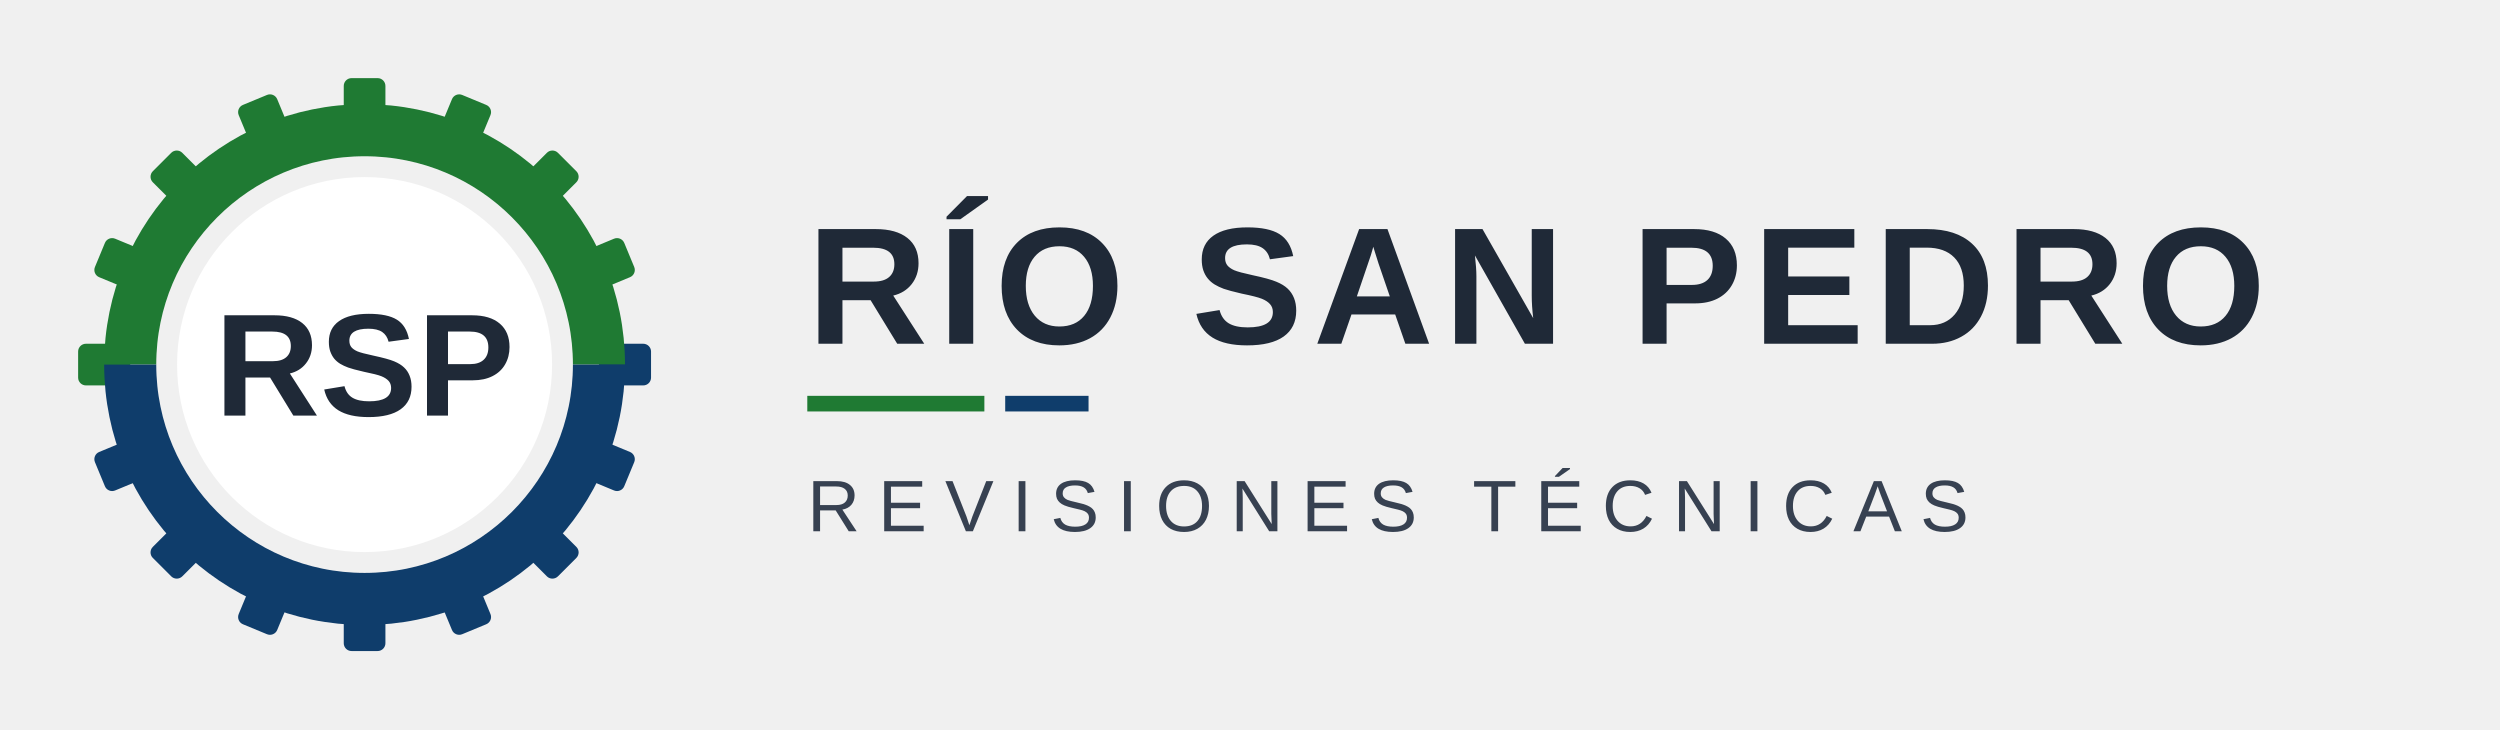
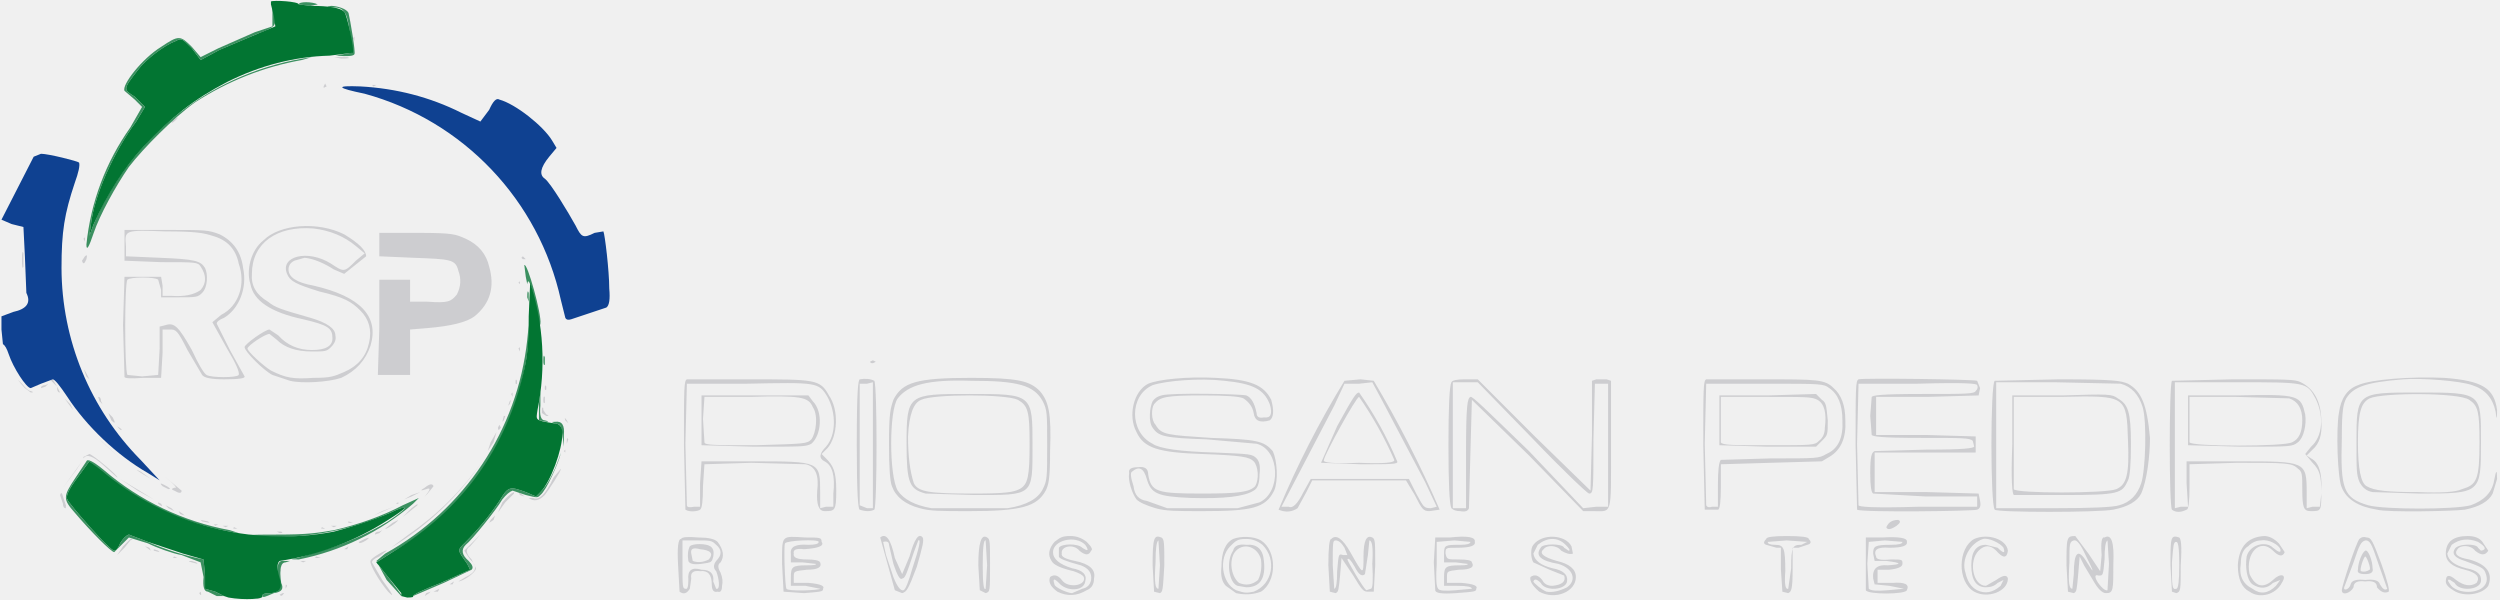
- <svg xmlns="http://www.w3.org/2000/svg" viewBox="0 0 480 140" width="480" height="140">
-   <g transform="translate(70 70)">
-     <g transform="rotate(-90)">
-       <rect x="-4.0" y="-55" width="8" height="10" rx="1.5" fill="#1F7A33" />
-     </g>
-     <g transform="rotate(-67.5)">
-       <rect x="-4.0" y="-55" width="8" height="10" rx="1.5" fill="#1F7A33" />
-     </g>
-     <g transform="rotate(-45)">
-       <rect x="-4.0" y="-55" width="8" height="10" rx="1.5" fill="#1F7A33" />
-     </g>
-     <g transform="rotate(-22.5)">
-       <rect x="-4.0" y="-55" width="8" height="10" rx="1.5" fill="#1F7A33" />
-     </g>
-     <g transform="rotate(0)">
-       <rect x="-4.0" y="-55" width="8" height="10" rx="1.5" fill="#1F7A33" />
-     </g>
-     <g transform="rotate(22.5)">
-       <rect x="-4.0" y="-55" width="8" height="10" rx="1.5" fill="#1F7A33" />
-     </g>
-     <g transform="rotate(45)">
-       <rect x="-4.0" y="-55" width="8" height="10" rx="1.5" fill="#1F7A33" />
-     </g>
-     <g transform="rotate(67.5)">
-       <rect x="-4.0" y="-55" width="8" height="10" rx="1.5" fill="#1F7A33" />
-     </g>
-     <g transform="rotate(90)">
-       <rect x="-4.0" y="-55" width="8" height="10" rx="1.5" fill="#0F3D6B" />
-     </g>
-     <g transform="rotate(112.5)">
-       <rect x="-4.0" y="-55" width="8" height="10" rx="1.5" fill="#0F3D6B" />
-     </g>
-     <g transform="rotate(135)">
-       <rect x="-4.0" y="-55" width="8" height="10" rx="1.5" fill="#0F3D6B" />
-     </g>
-     <g transform="rotate(157.5)">
-       <rect x="-4.0" y="-55" width="8" height="10" rx="1.5" fill="#0F3D6B" />
-     </g>
-     <g transform="rotate(180)">
-       <rect x="-4.0" y="-55" width="8" height="10" rx="1.5" fill="#0F3D6B" />
-     </g>
-     <g transform="rotate(202.5)">
-       <rect x="-4.0" y="-55" width="8" height="10" rx="1.5" fill="#0F3D6B" />
-     </g>
-     <g transform="rotate(225)">
-       <rect x="-4.0" y="-55" width="8" height="10" rx="1.5" fill="#0F3D6B" />
-     </g>
-     <g transform="rotate(247.5)">
-       <rect x="-4.0" y="-55" width="8" height="10" rx="1.5" fill="#0F3D6B" />
-     </g>
-     <path d="M -45 0 A 45 45 0 0 1 45 0" fill="none" stroke="#1F7A33" stroke-width="10" />
-     <path d="M 45 0 A 45 45 0 0 1 -45 0" fill="none" stroke="#0F3D6B" stroke-width="10" />
-     <circle r="36" fill="#FFFFFF" />
-     <text text-anchor="middle" y="9.8" font-family="Arial, Helvetica, sans-serif" font-weight="700" font-size="28" fill="#1F2937">RSP</text>
-   </g>
-   <g transform="translate(155 70)">
-     <text y="-4" font-family="Arial, Helvetica, sans-serif" font-weight="700" font-size="32" fill="#1F2937" letter-spacing="2">RÍO SAN PEDRO</text>
-     <rect x="0" y="6" width="34" height="3" fill="#1F7A33" />
-     <rect x="38" y="6" width="16" height="3" fill="#0F3D6B" />
-     <text y="32" font-family="Arial, Helvetica, sans-serif" font-weight="500" font-size="14" fill="#374151" letter-spacing="3.5">REVISIONES TÉCNICAS</text>
+ <svg xmlns="http://www.w3.org/2000/svg" width="1707" height="409" viewBox="0 0 1707 409">
+   <g style="display:inline">
+     <path d="m176 408 2 1h-1q-3 0-1-1m15-2 2-1h1q-2 3-3 1m100-1 3-1-1 1-3 2zm-154-1-1-2zq1 4-1 1m129-1c-6-7-13-19-12-21 0-2 11-8 11-7l-5 4q-5 2-5 4l7 12q11 15 4 8m457 0q-7-5-5-10 4-3 8 2c4 6 17 4 15-2q-1-2-7-4-13-3-15-7-4-6 2-13c4-3 5-4 11-4q6 0 11 4 5 5 3 6-2 5-8 0c-4-5-13-3-12 2q-1 3 9 5 15 3 13 12 0 6-5 8-10 6-20 1m17-2q5-1 6-6 1-7-7-10-15-4-15-6v-6c2-3 13-3 16 0q6 4 2-2c-7-7-22-3-22 5q0 7 13 11 11 2 9 9c-1 7-13 7-18 1q-5-5-3 1c0 2 9 6 12 6zm105 3-7-5q-4-4-3-13 0-15 8-19c5-2 14-2 19 1 11 7 11 28 0 35q-8 3-17 1m12-1c13-5 16-22 6-32q-5-4-11-4c-6 0-7 1-11 5-8 8-6 25 4 30 6 2 7 2 12 1m-11-4c-6-2-8-17-3-24q1-5 9-4 11-1 12 11 2 18-12 18zm14-4q3-6 2-14c-2-8-11-12-17-6-5 5-4 17 2 22q7 3 13-2m192 8q-7-6-6-10 4-3 8 2 2 4 7 4 10-1 8-7l-10-4-11-5c-2-3-2-10 0-12 6-8 22-7 26 1l1 5q-3 1-8-2c-3-4-10-4-12-1q-5 4 9 8 13 3 13 11c0 10-14 16-25 10m19-3c7-5 4-13-6-16q-18-3-12-11c1-3 15-3 16 0l3 2q2 0-2-4t-9-4-10 4l-3 6q1 7 13 10 11 2 10 9c-1 6-15 7-18 1q-4-4-5-1c0 1 6 6 9 7q6 1 14-3m278 3c-12-7-11-30 0-36 9-4 22 0 23 8q-1 8-8 0-6-6-12 0c-7 7-4 24 5 24l7-4q7-5 8-1c0 9-14 14-23 9m18-4 2-4-4 2q-3 3-8 3-10 0-10-15 0-14 10-14l8 2q6 6 4 0c-2-3-10-7-14-6-9 3-15 14-12 23q2 9 8 12 8 4 16-3m170 4q-8-4-8-18 1-19 18-20 5 0 10 5l4 6q-2 5-8-1c-9-9-19 2-16 16q6 13 16 4c5-5 10-4 6 2-4 8-15 11-22 6m18-4 3-4-5 2q-6 6-14 1c-4-3-5-12-4-19 2-8 13-11 18-6q6 5 5 1c-1-3-8-7-13-6q-5 0-9 4-5 3-5 12-2 12 8 17 8 6 16-2m121 3q-5-3-5-6 0-7 7-1 8 6 14 2 4-6-8-9-13-3-13-11 0-12 15-12 7 0 10 4l4 6q-3 5-9 0c-3-4-10-4-12-1q-4 5 8 7 18 5 13 18c-4 6-17 8-24 3m19-1q6-4 3-11c-1-3-3-4-14-8q-10-3-7-8c2-4 15-4 16-1l2 2q6-1-2-6-10-4-18 2l-3 6q1 7 13 10 11 2 10 9c-1 6-15 7-18 1l-3-2q-3-1 0 3c3 5 14 7 21 3m-1398 2 4-2-1 2zm168 0-1-18q-1-18 2-18 1-2 12-1 10 0 13 3 6 8 2 14-3 2 0 7 2 5 1 9 0 5-3 4-4 1-4-5 0-10-8-9-7-1-6 5l-1 7q-3 5-7 2m6-8q-1-10 9-7 9 0 8 8l2 5c3 1 2-7 0-12q-3-3 0-7 6-6 0-11c-3-3-4-3-13-3h-10v17c0 14 0 16 2 16q2 1 2-6m0-13q-1-6 1-10c2-2 11-2 14 0q3 2 2 7c-1 4-1 4-8 5q-8 1-9-2m14-1q5-6-6-7-7-2-6 3l1 5q5 2 11-1m51 22-1-19c0-20-1-19 16-18 10 0 11 0 11 3q3 4-12 5-8-1-7 3-1 4 9 4 8 0 9 2 2 5-9 5c-9 1-9 1-9 5v4h10q12 1 10 4c0 2-1 2-13 3zm25-2-10-2h-10v-6c0-7 1-8 11-8q7 0 6-1l-9-1h-8v-6q-1-7 12-6 7 0 7-2c0-2-22-1-23 1s0 30 1 31c1 2 23 1 23 0m51 1-10-36q6-5 10 14l5 11 5-12q5-18 9-13c1 2 0 6-4 20-6 16-7 17-10 18zm12-15q7-21 4-19l-3 8c-5 15-6 18-8 18q-2 2-6-10l-3-13q0-3-4-2l2 9 5 15q4 10 7 9 2-1 6-15m46 15-1-17q0-23 6-19c2 1 2 3 2 19 0 18 0 18-3 19zm5-17-1-17q-2-1-2 17t2 16zm114 18-1-18c0-19 1-21 6-19 2 1 2 4 2 19-1 17-1 18-3 19zm4-18-1-17q-2 1-2 15c-1 15 0 18 2 18zm116 18-1-18q0-18 2-18 5-5 13 9c9 16 9 16 9 3q0-16 6-13c2 1 2 3 2 19l-1 18h-4c-3 0-4-1-10-11l-8-12-1 12c-1 10-1 11-3 12zm29-19q1-16-2-16l-1 10-2 13q-3 3-7-5-4-7-5-5c0 1 11 20 13 21l3-1q2 0 1-17m-24 5c1-12 1-12 4-11h3l-2-5q-3-5-6-5c-2 0-2 1-2 17l1 16q2 0 2-12m67 13-1-19 1-17h10q18-2 17 3 1 4-12 4c-8 0-8 0-8 4 1 4 1 4 9 4q9 0 9 2 3 5-9 5c-8 1-8 1-8 5v4h10q12 1 10 4c0 2-1 2-14 3q-14 1-14-2m25-1q0-2-10-2h-9v-6c0-7 1-8 11-8q6 0 5-1l-8-1h-8v-6c0-6 1-6 11-6q7 0 7-2l-11-1-12 1v15q-1 15 1 17 1 2 12 1zm212 2-1-15v-15h-3l-7-2q-3-1 0-4 0-2 14-2 15 0 15 2 3 3-1 4l-6 2h-4v15c0 14-1 15-3 16zm6-16c0-15 1-16 7-16l4-2-14-1-13 1q0 2 5 2c6 0 7 2 7 18q-1 13 2 12zm51 15v-36h11q18-1 17 3 1 4-12 4-12-1-9 6 0 3 10 2c8 0 8 0 8 3q0 3-9 4h-8v9h10q13-1 10 5c-1 3-27 3-28 0m26-1-10-2-10-1-1-4q-1-10 10-9 15-1-1-3h-8l-1-5c0-5 1-6 12-6q8 0 8-2l-12-1-11 1-1 15 1 17q2 2 13 1zm112 2-1-18c0-19 0-20 6-20l9 12 8 12 1-11q-1-13 2-12 7-4 6 18c0 18 0 20-5 20q-4 0-9-9l-6-10-3-6-1 12c-1 11-1 12-3 13zm28-19-1-16q-2 1-2 13c-1 11-1 11-4 11q-3-1-2 2c1 3 6 9 8 8zm-24 7q0-23 9-8 8 13-1-5-5-11-8-10c-3 1-3 2-3 15-1 15 0 18 2 18zm67 12-1-18c0-19 0-21 6-19 1 1 2 4 1 19 0 17 0 18-3 19zm5-18c0-14-1-16-2-16-2 0-2 2-3 14 0 16 0 19 3 18q2 0 2-16m111 17c0-3 10-33 12-35q2-2 5-1c3 0 4 2 10 18q6 17 5 19-4 2-8-3 0-5-8-4-8-1-8 4c-2 4-8 6-8 2m6-4q1-4 10-3 9-1 10 3 3 5 5 3l-6-17c-5-15-6-16-9-16-3 1-4 3-8 15l-6 16c-2 4 3 3 4-1m5-10c0-5 3-12 5-13s5 7 5 12q1 4-5 4t-5-3m8 0c1-1-2-9-3-9s-4 9-3 10q3 1 6-1M195 401q0-3 1-1l-1 2zm112-2 3-2-1 2zm11-5q11-5 3-12l-4-6 9-9 2-2-7 8q-5 3 1 9l3 6c0 3-9 9-12 9zm-126-5 3-3q2-1 0 0zq-1 3-1 0m-60-5q-4-1 0-1l3 1 1 1zm74-1h4l-2 1zm-86-3 2 1h-1q-3 0-1-1m97 0 3 1h-2q-3 0-1-1m-43-2 2-2zq-3 0 0-1M60 364l-13-15zm20 15 4-6 5-5q3 0 0 1l-4 5zq-1 1 0 0m25-3v-1l3 1 1 1zm130-1 3-2-1 2zm-136-2 3 1 1 2zm168 1 12-9a198 198 0 0 0 51-51 200 200 0 0 1-63 60m-22-4 4-2q5-2 1 1-5 3-5 1m11-5q0-2 3-2l2-1-2 2zm-67-2h3q2 1-1 1zm-21-1h5zm41 0h5zm-49-2 2 1h-1q-3 0-1-1m60 0 2 1h-1q-3 0-1-1m43 1 5-4 4-2c-1 2-9 7-9 6m1025-1q2-5 8-5 3 1-1 4-6 4-7 1m-1136-1h4l-2 1zm74 0h4l-2 1zm-80-1h3l-2 1zm87 0h3zm-95-2-1-1 5 1 1 1zm100 0 3 1h-2q-2 0-1-1m97-1 3-3-1 3-3 2zm-60-2 6-6q5-4 4-2zm-152-2-1-2 3 2 1 1zm138-2 8-3-14 6zm82-6q5-6 8-7v1l-6 6-5 7zm-228 4-2-2 4 2 2 2zm353 1-1-44c0-39 0-44 2-45h42c46 0 49 0 55 11 7 10 6 28-1 36l-4 4 3 3c5 5 7 9 7 22 0 14-1 14-8 14q-6 0-5-14 2-16-8-18l-37-1-32 1-1 15q0 15-2 16c-1 1-7 2-10 0m10-18 1-15h35c46 0 46 0 46 21v11l4-1h5v-9q2-18-6-22-6-3 1-10c7-8 7-23 1-34-6-10-7-10-55-9h-41l-1 41 1 42q0 2 5 1h4zm1-26v-34h73l3 4c7 7 6 23-1 29-4 2-5 2-39 2zm75-4c3-4 5-16 1-22-3-7-8-8-43-7h-31l-1 15 1 16c0 2 7 2 35 2 34-1 35-1 38-4m33 48c-1 0-2-10-2-44 0-39 1-44 2-45q6-1 10 1c2 3 2 85 0 88q-4 2-10 0m9-44v-43l-4 1h-5v83l5 2h4zm32 43q-15-4-19-15-2-5-2-29c0-21 1-24 3-30 6-12 16-15 53-15 32 0 40 2 47 9 6 7 8 15 7 41 0 19-1 23-3 27-6 11-17 14-52 14-20 0-27 0-34-2m60 0q19-3 24-13c3-6 3-8 3-30s0-24-3-30c-6-11-17-14-49-14-30-1-43 3-50 12-6 8-6 53 0 63q6 9 23 12zm-56-10c-11-3-13-7-13-34 0-34 1-34 43-34 43 0 43 0 43 35s1 34-40 34zm64-3c6-3 7-9 7-31s-1-26-8-30c-8-4-58-4-66 0q-8 3-9 25 0 20 4 32c3 6 11 7 41 7 22 0 27-1 31-3m93 13q-10-3-13-6c-3-4-6-13-5-18q-1-4 6-4 7-1 7 5c2 12 6 13 37 13 25 0 32-1 36-5 3-5 2-14-1-17s-8-4-35-5c-30-1-40-4-45-15-6-11-2-28 8-33 7-3 27-5 46-4 24 1 33 5 38 15q3 11-1 14-10 3-11-5-1-6-7-10-4-2-28-2c-25 0-29 1-33 6-2 3-2 11 1 14 4 7 8 7 38 9 31 1 36 2 42 9 3 6 4 20 1 27-6 12-15 14-49 14-18 0-25 0-32-2m56 0 15-4c15-7 14-36-2-40l-34-3c-29-1-33-2-37-8-3-4-2-14 0-18q2-3 6-4c6-2 54-1 58 0q5 2 7 12 0 4 5 3 7 1 4-9c-4-10-11-14-31-16-17-2-40 0-49 3-16 7-16 32 0 40q7 5 43 6c24 1 25 1 28 4q3 3 2 11 0 9-4 11-9 6-43 5c-23-1-27-3-30-13q-3-11-10-5-2 1 1 10 1 9 9 10l14 5zm28 1a646 646 0 0 1 45-88l11-1 9 1a765 765 0 0 1 45 88l-7 1c-4 0-5-1-10-11l-6-10h-64l-4 8-6 11q-6 4-13 1m17-12 5-9h67l5 10c5 9 5 10 10 10l4-1-8-17-29-55-7-13-9 1h-10l-7 15-36 69h5q4 2 10-10m12-20 11-25c11-20 13-23 15-23a247 247 0 0 1 26 47c1 2-4 2-25 2zm50-2a256 256 0 0 0-24-43c-2 0-24 40-24 43q-2 3 24 2 25 1 24-2m39 33q-2-4-2-43t2-43q1-2 9-2h9l38 38 39 38 1-38v-37l3-1h7l3 1v44c0 49 1 45-12 45h-7l-37-38-39-38-1 36-1 38q-1 3-6 2-4 0-6-2m10-38c0-33 1-37 3-38 1-1 11 9 40 37l37 39 9-1h8v-84h-9l-1 38c0 35 0 37-3 37-1 0-17-15-39-38l-37-38h-17v86h9zm163 39-1-44c0-39 0-44 2-45h38c38 0 43 0 49 6q8 7 8 22 1 18-11 25l-5 3-35 1-34 1v15q0 16-2 16zm9-17q0-15 2-17l34-1c32 0 33 0 38-3q12-5 11-23 0-16-9-22c-4-3-5-3-44-3h-40l-1 41 1 42q1 2 4 1h4zm1-27v-34h33l33-1 4 4c3 2 3 4 4 14 0 10 0 10-4 14l-4 4h-33zm68-3q4-3 4-9 2-15-5-19c-4-2-7-2-35-2h-31v31c1 2 8 2 32 2 31 0 32 0 35-3m26 47-1-44c0-39 0-44 2-45 3-1 79 0 81 1l2 5-1 5-35 1h-35v26h34l34 1v11h-69v27h36l35 1 1 5q1 5-2 6c-1 1-79 2-82 0m82-5v-4h-35l-36-2q-2-1-2-14c0-12 1-14 3-15l35-1c27 0 32-1 33-2l-1-4c-2-2-7-2-35-2-29 0-33-1-34-2l-1-13 1-13c1-1 5-2 35-2 29 0 35 0 36-2q2-2 1-4c0-1-6-2-41-1h-40l-1 41 1 42c0 1 9 2 41 1h40zm12 5c-3-3-3-86 0-88l44-1c38 0 42 1 47 3 9 5 13 14 15 37 0 12-2 29-6 38q-4 8-19 11c-11 2-79 2-81 0m85-3q11-3 15-15c3-9 4-42 1-52q-4-13-15-16l-45-1h-40v86h39q39 0 45-2m-72-7c-1-1-2-9-1-35v-33h34c32-1 34-1 38 2 7 4 9 9 9 31q0 21-2 25c-4 9-6 10-44 10zm70-4c7-3 9-10 8-33-1-31-1-31-46-30h-32v63c1 3 63 3 70 0m38 14c-2-3-2-85 0-88l42-1c37 0 42 0 46 2q14 7 14 27 1 13-6 19l-4 4 3 2q8 4 7 22c0 14 0 14-7 14-5 0-6-2-6-15 0-10 0-12-3-14-4-4-8-4-42-4l-32 1v15q0 16-2 16-6 3-10 0m10-18v-15h36c45 0 46 0 46 21v11l4-1h5l1-9c0-12-1-16-6-21l-5-6 4-5c8-7 9-21 3-33-6-11-6-11-54-11h-42v86l4-1h5zm1-26v-34h34c42-1 43 0 46 13 1 7-1 16-5 19s-4 3-39 3zm71-2q7-3 7-15t-9-15l-36-1h-32v31c1 3 65 3 70 0m58 46q-19-3-24-15c-3-6-4-40-2-51q2-15 13-19c9-4 36-6 59-5 26 2 34 7 36 22q0 10-1 1-3-14-16-18c-8-3-35-5-47-4-25 2-34 5-39 13-2 4-3 8-3 27-1 35 1 41 18 46 11 3 59 3 70 0q14-5 16-17 2-11 2-1l-3 10q-4 8-19 11c-7 1-53 2-60 0M43 344l-2-6q1-3 2 1l2 6v2q-2 0-2-3m65 0v-1l2 1q2 3-2 0m164 0 2-1zq-3 0 0-1m-178-8-12-8 23 14zm182 6 5-3 6-2-6 3zm14-2q6-7 1-5-6 2-1-1 5-4 6-1l-4 5zm71 1h3q6 3 14-14l5-6c0 2-8 14-11 18q-6 6-11 2m-6-2-1-2 3 2 1 1zm1265-2q-6-1-9-7c-2-5-2-8-2-27 0-34 0-34 42-34 44 0 43 0 43 34 0 35 0 35-42 35zm61-2c10-3 12-6 12-32 0-21-1-25-7-29-7-5-59-5-68-1-6 3-8 10-8 30q0 27 6 30c5 3 14 4 35 4q24 1 30-2m-1562 1q-3-1 0-2 4 1-7-8l12 10q0 3-5 0m-76-2 13-18-4 6zm68-1q-3-3 1-1 6 3 3 3zm-13-8q-8-5-2-2l7 5zm-27-6q-11-10-14-5v-1l4-2c2 0 21 16 19 16zm16-1-4-4zl4 4zm-17-15-3-3 16 15zm315 6 1-1v2zm-50-6 4-7-2 7-4 6zm52-1q0-3 1-1l-1 3zm-302-4-3-3zl3 3zm-5-6q-3-3 0 0l3 2q0 2-3-2m260 1 1-2 1 2q-2 3-2 0m46-5q-1-3 1 0l1 2zm-333-2-3-4zl3 4zm23 2-2-5 3 3q3 6-1 2m267 1 1-4h1l-1 3zm35-3h4zm-8-3v-3q1-2 1 1l2 3q3 1 0 1zm-323-6-3-4 4 4 2 4zm300 1 1-3 1-1-1 3zm-279-3-1-3q2 0 2 3l1 2zm303-1q0-3 1-2v4q-1 1-1-2m-22-4 1-1v3zm-284-2q-1-3 0 0l1 2zm-48-2q-8-9-2-3 4 5 6 5 3 1 0 1zm22-1-4-4q-2-1 1-1zl2 4q-2 0-2-3m333 0q0-3 1-1v2q-1 1-1-1m-344 0q0-2 3-2l2-1-2 2zm324-4q0-3 1-1v2q-1 1-1-1m-154-1-12-4c-6-3-19-16-19-19 0-2 14-12 17-12l6 4q9 10 23 10t14-8c0-7-3-9-20-13q-33-7-36-24c-3-9 0-23 9-30 11-11 37-13 55-4q15 9 15 15l-15 12-7-3q-11-7-20-8l-7 2q-4 2-4 6 0 8 17 11 48 11 39 41-5 15-20 22c-9 3-27 4-35 2m37-6q14-6 17-20 3-13-6-22c-6-6-11-9-28-13-16-5-20-7-22-12-5-12 14-17 30-7 9 6 9 6 17-2l6-5-6-5q-12-10-29-12c-25-2-42 10-42 31q-1 12 11 19c5 4 8 5 29 11q17 5 17 12 1 4-3 8c-3 3-4 3-13 3q-16 0-24-8l-5-4c-3 0-15 8-15 10s11 12 16 15c10 5 15 6 29 5 12 0 14-1 21-4m-176 3q-3-8 0-2l2 4zm26 0-1-35 1-33h25l1 6v7h6q13 1 20-4 6-7 0-16c-2-3-3-3-27-3l-25-1v-21h28c28 0 29 0 37 3q14 7 16 23c3 14-3 28-13 34q-5 2-5 4l9 18 10 18q1 2-14 2-13 0-15-3l-10-17c-7-14-8-14-12-14h-5v16l-1 17H98q-14 1-13-1m23-1 1-18v-15l4-1c6-2 9 1 18 17q7 15 10 17c3 2 21 2 22 0q1-3-8-18l-10-18 6-5c12-6 17-21 12-35q-3-15-18-19c-6-2-12-3-32-3-28-1-28-1-27 10v7l23 1c24 1 28 2 31 7 2 4 2 13-2 17-3 3-4 3-16 3h-12v-5l-2-7c-2-2-19-2-21 0s-2 62 0 65l10 1zm151-32v-33h21v15h12c14 1 16 0 20-5q4-8 1-16c-2-8-5-8-31-9l-23-1v-16h26c25 0 26 1 33 4q13 6 16 19 6 21-10 34-8 6-32 8l-12 1v31h-22zm110 22q0-5 1-2v5zm225 1 2-1 2 1q-3 2-4 0m-240-9 1-1v3zm0-45 1-1v2zM15 177q0-7 1-4v9q-1 3-1-5m41 1 2-3q2-2 1 2-2 5-3 1m300-2 1-1 2 2h-2zM57 163l1-1v3zm281-43-3-3zl3 4zM117 83l3-2q3-2 0 1t-3 1m104-24 1-2 1 2-2 1zm33-1h3l-2 1zm-26-19h9q4 1-4 1zm-95-5-3-4zl3 4zm108-8 1-1v3z" style="fill:#cdcdd0" />
+     <path d="m148 407-6-3q-4 0-3-10l-2-10-13-5c-6-1-17-5-23-8l-13-4-5 5-5 5c-2 0-16-14-27-27-8-9-8-11 0-23l8-12q1-3 12 6a183 183 0 0 0 86 41l6 2-6-1a189 189 0 0 1-96-48l-8 11q-9 12-7 15c1 3 29 35 32 35q2 0 4-5 3-5 6-6l13 5a190 190 0 0 0 38 12l1 11v9l7 2 6 3zm31 0q0-2 5-2 10 0 6-11-2-12 4-11h4l-3 1q-5 0-3 14 3 6-5 7c-7 3-7 3-8 2m85-11-7-13 6-5a190 190 0 0 0 97-146l1-10v10a184 184 0 0 1-93 145l-11 7 8 10 9 12v1zm18 11q1-2 19-9l20-9-2-4c-7-10-7-9-1-15q13-13 23-28c6-10 7-10 18-6l7 3 3-3q7-7 13-24l1-3c-1 6-10 26-14 29-2 2-2 2-10 0l-9-3q-3 1-7 6c-4 7-21 28-25 31q-5 5 2 11 4 4 2 6l-19 9zm-79-26 16-5c15-4 33-12 46-20q19-13 6-8a194 194 0 0 1-100 18q-10-1 18-1c21 0 27-1 39-3q26-6 47-17l11-5-4 4a171 171 0 0 1-78 38q-9 0-1-1m181-84c-1-7-1-7-5-8q-4-1 0-1 7-1 6 9v8zm-16-10v-11l1-9v10q-1 10 3 10 4 1 1 1zm2-26v-3 6zm1-15q0-5 1-2v5q-1 1-1-3m-1-13v-4 8zm-2-12-3-15q-4-19-5-12l-1-5-1-8c2-2 12 34 11 40l-1 4zm-8-18q0-6 1-3v6zM59 167a167 167 0 0 1 30-80l8-14-5-5-7-6c-2-4 12-22 25-30 12-8 13-8 21 0l6 7 12-6 25-11 12-4v-8q0-11 1-3c2 11 2 11-11 16l-26 11-13 7-6-8c-7-7-7-7-11-5-8 3-21 13-26 20-10 13-10 13-2 18l7 7-6 10c-15 20-29 51-31 71l-1 7 3-8A190 190 0 0 1 213 39l-7 2q-39 7-73 29c-14 10-35 31-45 44-9 13-20 33-24 45q-5 15-5 8M229 38l11-2-1-13c-2-15-4-18-12-18q-6 0-1-1c4 0 11 2 12 5 1 4 5 27 4 28q-1 2-12 1h-12zM204 3c0-2 9-2 13 0l-5 1z" style="fill:#3b9060" />
+     <path d="M101 323c-21-12-42-32-55-52q-8-12-10-12l-8 3-7 3c-3 0-12-14-15-23q-2-6-4-7l-1-10v-9l8-3q14-3 9-13l-1-25-1-20-8-2-7-3 22-43 5-2c5 0 25 5 26 6q1 3-3 14c-7 21-9 33-9 58a187 187 0 0 0 54 131l13 14zm285-106-3-12A188 188 0 0 0 249 64q-29-6-3-5 37 2 69 18l13 6 6-8q4-9 7-7c11 3 30 18 36 28l3 5-5 6q-9 11-3 15c4 3 16 23 21 32 4 8 5 9 13 5l6-1c1 2 4 27 4 39q1 11-2 13l-24 8q-3 1-4-1" style="fill:#0f4191" />
+     <path d="m156 408-3-1-6-3-7-2v-9l-1-11-14-4-24-8-13-5q-3 1-6 6-2 5-4 5c-3 0-31-32-32-35q-2-3 7-15l8-11 8 6a191 191 0 0 0 159 42c15-4 33-10 43-15q13-5-6 7a188 188 0 0 1-74 28q-3 2 0 12t-7 10q-5 0-5 2c2 2-12 3-23 1m118-1v-2l-9-11-8-10 11-7q72-44 90-125c2-9 3-17 3-36l1-23a170 170 0 0 1 5 87c-1 7-2 7 11 9q6 0 6 7c0 11-8 33-15 40l-3 3-7-3c-11-4-12-4-18 6q-10 15-23 28c-6 6-6 5 1 15l2 4-20 9q-18 7-19 9 1 1-4 1zM62 154c2-20 16-51 31-71l6-10-7-7c-8-5-8-5 2-18 5-7 18-17 26-20 4-2 4-2 11 5l6 8 13-7 26-11 12-5-1-7-2-8V1c2-1 19 0 19 2l8 1q19 0 23 4c2 2 7 26 6 28l-16 2q-36 1-70 18c-23 12-38 24-57 44q-20 22-34 53l-3 8z" style="fill:#027532" />
  </g>
</svg>
